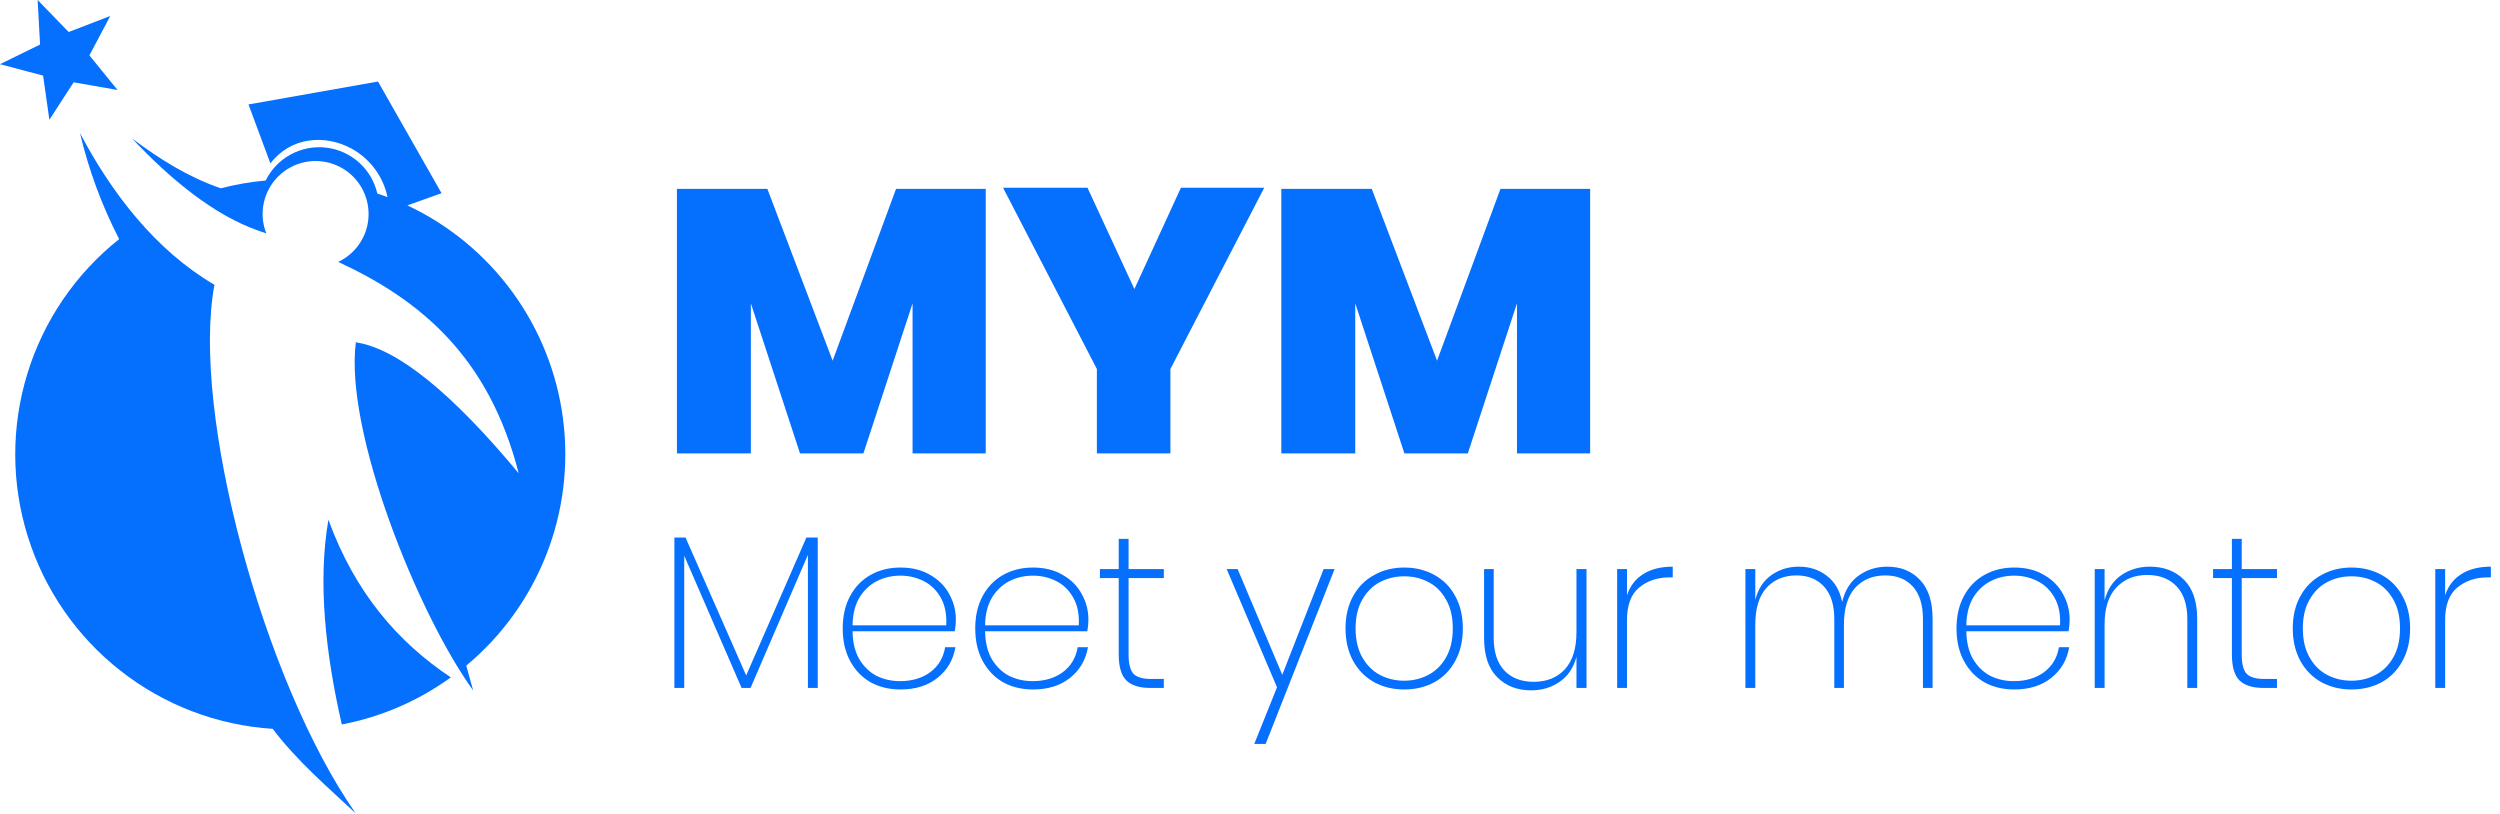
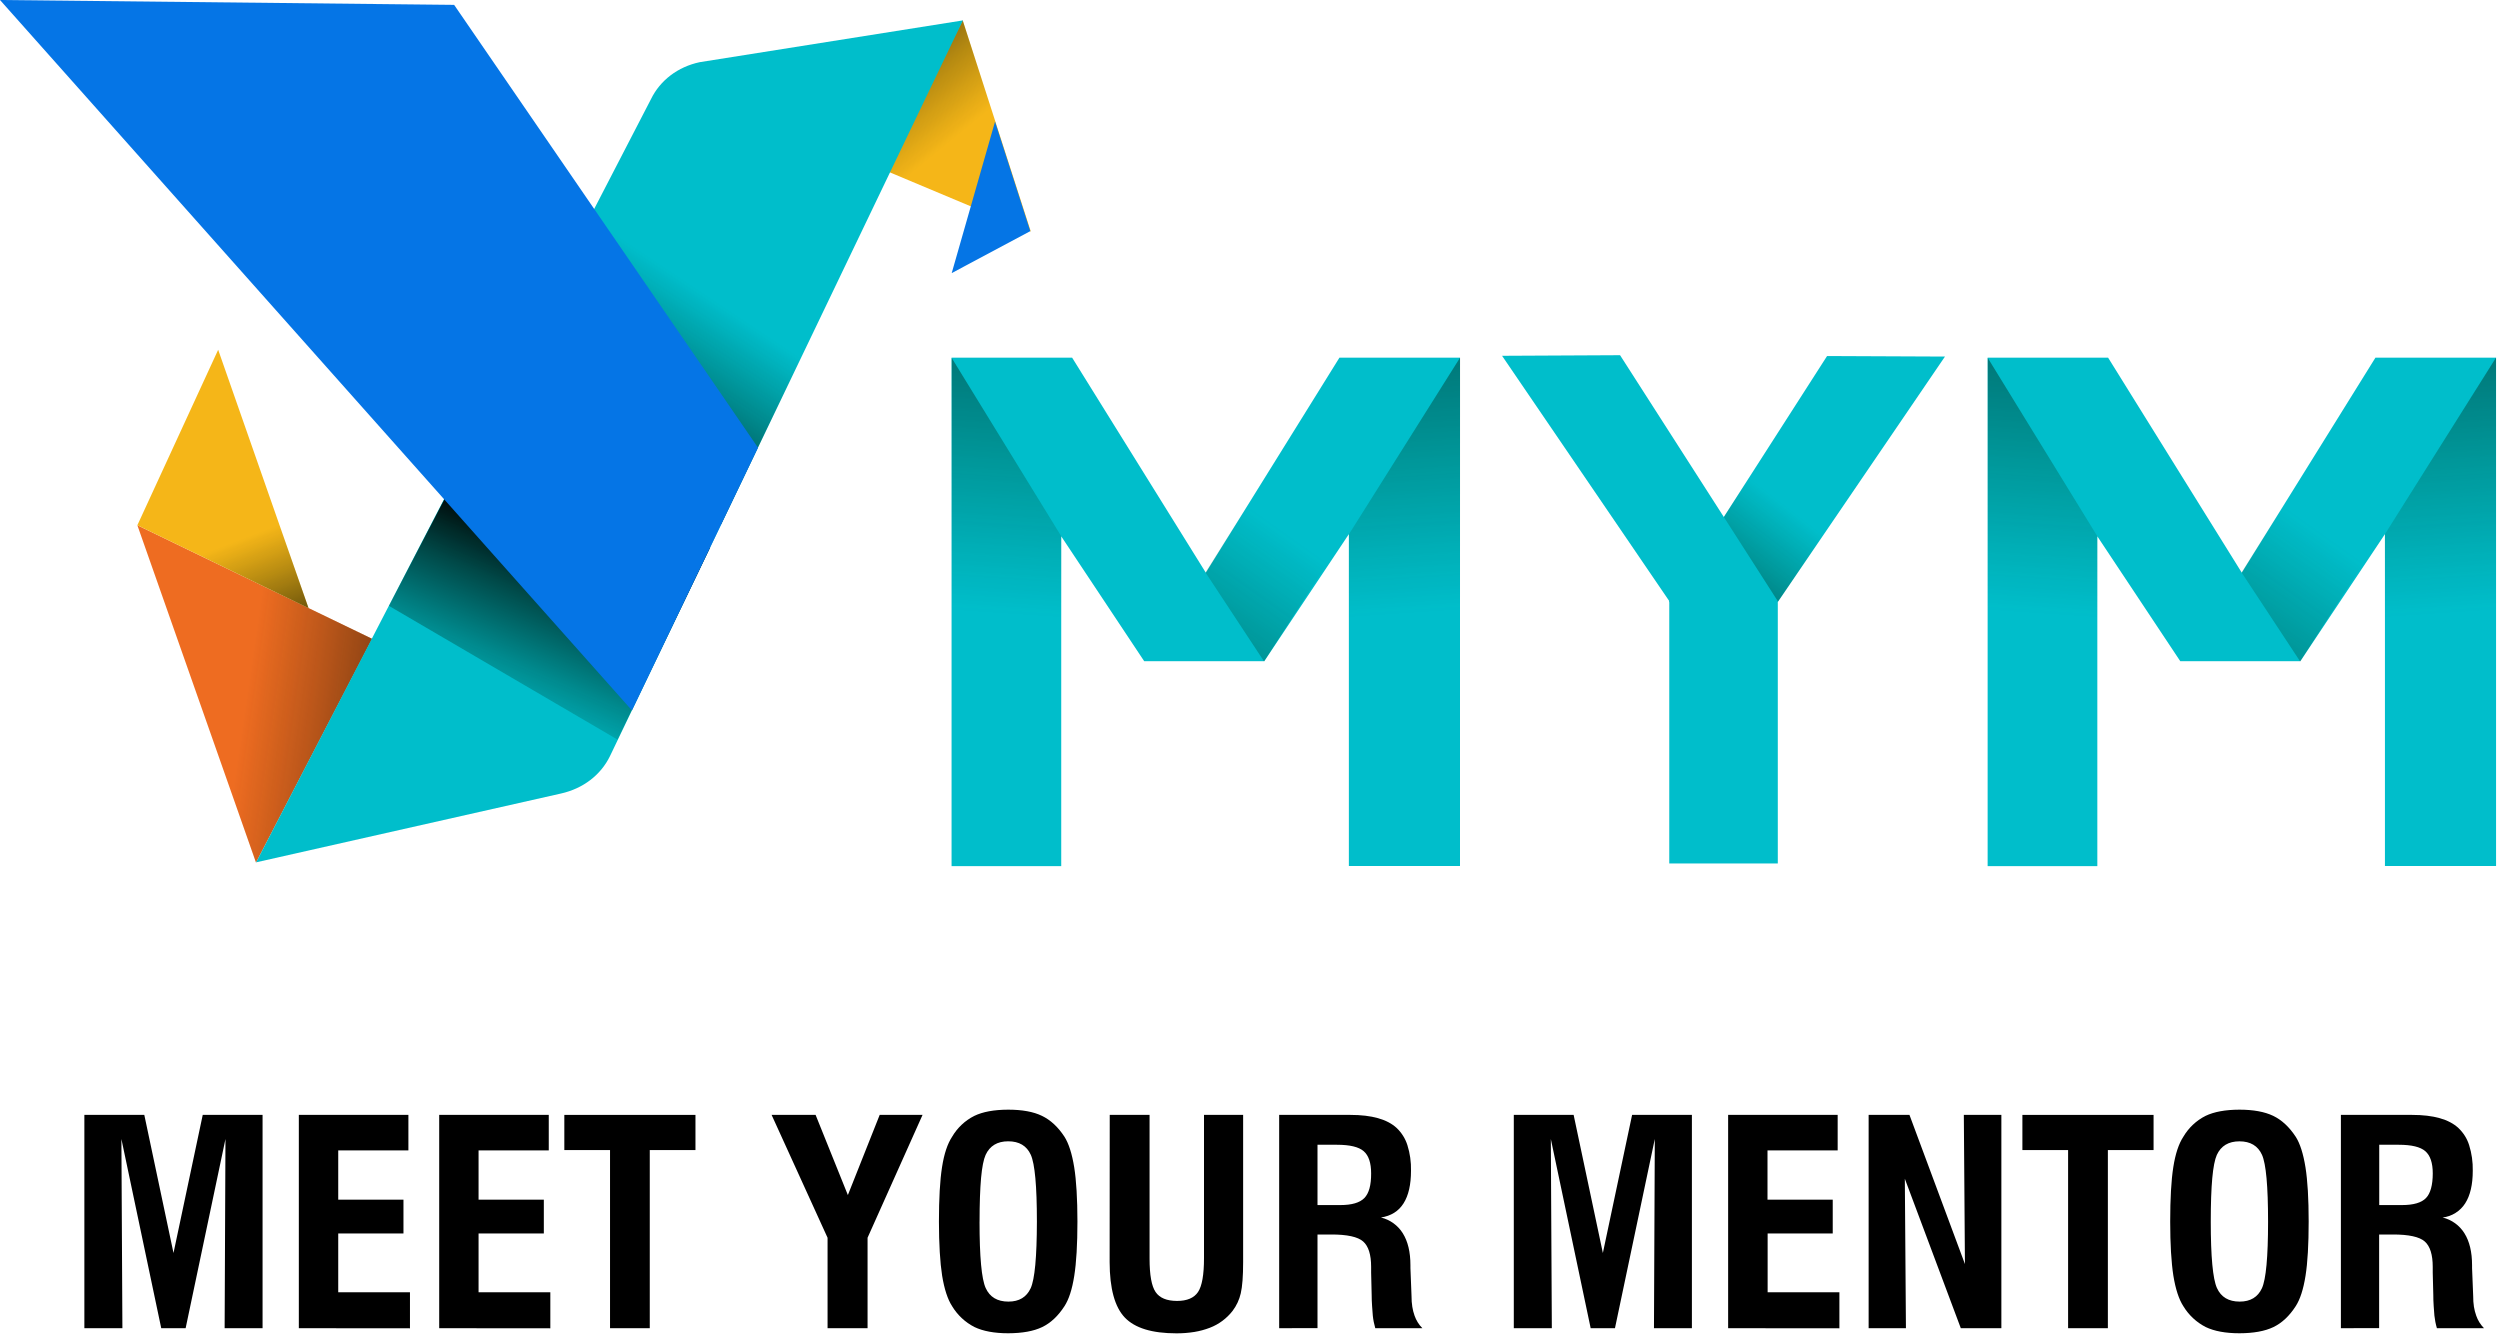
- <svg xmlns="http://www.w3.org/2000/svg" width="123" height="40" viewBox="0 0 123 40" fill="none">
-   <path d="M48.498 9.292V22.307H44.898V14.923L42.48 22.307H39.36L36.942 14.923V22.307H33.305V9.292H37.754L40.966 17.747L44.086 9.292H48.498Z" fill="#056FFE" />
-   <path d="M62.2 9.237L57.584 18.154V22.307H53.966V18.154L49.35 9.237H53.504L55.812 14.221L58.101 9.237H62.2Z" fill="#056FFE" />
-   <path d="M78.235 9.292V22.307H74.635V14.923L72.217 22.307H69.097L66.678 14.923V22.307H63.041V9.292H67.491L70.703 17.747L73.823 9.292H78.235Z" fill="#056FFE" />
-   <path d="M40.233 26.448V33.846H39.749V27.299L36.927 33.846H36.486L33.664 27.342V33.846H33.18V26.448H33.729L36.712 33.232L39.673 26.448H40.233Z" fill="#056FFE" />
-   <path d="M44.282 33.512C44.871 33.512 45.367 33.365 45.769 33.071C46.171 32.769 46.415 32.36 46.501 31.843H47.007C46.9 32.468 46.605 32.97 46.124 33.351C45.65 33.731 45.044 33.922 44.304 33.922C43.751 33.922 43.26 33.803 42.829 33.566C42.405 33.322 42.071 32.974 41.827 32.522C41.583 32.069 41.461 31.534 41.461 30.917C41.461 30.307 41.583 29.775 41.827 29.323C42.071 28.871 42.405 28.526 42.829 28.289C43.26 28.045 43.751 27.923 44.304 27.923C44.871 27.923 45.359 28.045 45.769 28.289C46.185 28.526 46.497 28.842 46.706 29.237C46.921 29.625 47.029 30.041 47.029 30.486C47.029 30.666 47.011 30.856 46.975 31.057H41.946C41.953 31.603 42.064 32.062 42.279 32.435C42.502 32.802 42.786 33.074 43.13 33.254C43.482 33.426 43.866 33.512 44.282 33.512ZM44.304 28.322C43.88 28.322 43.493 28.411 43.141 28.591C42.789 28.77 42.502 29.043 42.279 29.409C42.064 29.775 41.953 30.228 41.946 30.766H46.555C46.584 30.228 46.494 29.775 46.286 29.409C46.077 29.036 45.797 28.763 45.446 28.591C45.094 28.411 44.713 28.322 44.304 28.322Z" fill="#056FFE" />
-   <path d="M50.804 33.512C51.392 33.512 51.888 33.365 52.29 33.071C52.692 32.769 52.936 32.36 53.022 31.843H53.528C53.42 32.468 53.126 32.97 52.645 33.351C52.171 33.731 51.565 33.922 50.825 33.922C50.272 33.922 49.781 33.803 49.35 33.566C48.926 33.322 48.592 32.974 48.348 32.522C48.104 32.069 47.982 31.534 47.982 30.917C47.982 30.307 48.104 29.775 48.348 29.323C48.592 28.871 48.926 28.526 49.35 28.289C49.781 28.045 50.272 27.923 50.825 27.923C51.392 27.923 51.88 28.045 52.29 28.289C52.706 28.526 53.018 28.842 53.227 29.237C53.442 29.625 53.55 30.041 53.55 30.486C53.55 30.666 53.532 30.856 53.496 31.057H48.467C48.474 31.603 48.585 32.062 48.8 32.435C49.023 32.802 49.307 33.074 49.651 33.254C50.003 33.426 50.387 33.512 50.804 33.512ZM50.825 28.322C50.401 28.322 50.014 28.411 49.662 28.591C49.31 28.77 49.023 29.043 48.8 29.409C48.585 29.775 48.474 30.228 48.467 30.766H53.076C53.105 30.228 53.015 29.775 52.807 29.409C52.598 29.036 52.318 28.763 51.967 28.591C51.615 28.411 51.234 28.322 50.825 28.322Z" fill="#056FFE" />
-   <path d="M55.526 28.44V32.199C55.526 32.665 55.609 32.985 55.774 33.157C55.939 33.322 56.23 33.405 56.646 33.405H57.26V33.846H56.592C56.054 33.846 55.659 33.721 55.408 33.469C55.164 33.218 55.041 32.794 55.041 32.199V28.44H54.115V27.998H55.041V26.512H55.526V27.998H57.26V28.44H55.526Z" fill="#056FFE" />
-   <path d="M60.891 27.998L63.088 33.2L65.123 27.998H65.662L62.269 36.603H61.709L62.829 33.814L60.352 27.998H60.891Z" fill="#056FFE" />
-   <path d="M69.086 27.923C69.639 27.923 70.134 28.045 70.572 28.289C71.01 28.526 71.351 28.871 71.595 29.323C71.846 29.775 71.972 30.307 71.972 30.917C71.972 31.534 71.846 32.069 71.595 32.522C71.351 32.974 71.01 33.322 70.572 33.566C70.134 33.803 69.639 33.922 69.086 33.922C68.54 33.922 68.048 33.803 67.61 33.566C67.172 33.322 66.828 32.974 66.576 32.522C66.325 32.062 66.2 31.527 66.2 30.917C66.2 30.307 66.325 29.775 66.576 29.323C66.828 28.871 67.172 28.526 67.61 28.289C68.048 28.045 68.54 27.923 69.086 27.923ZM69.086 28.354C68.662 28.354 68.267 28.447 67.901 28.634C67.542 28.821 67.251 29.108 67.029 29.495C66.806 29.876 66.695 30.35 66.695 30.917C66.695 31.484 66.806 31.962 67.029 32.349C67.251 32.737 67.542 33.024 67.901 33.211C68.267 33.398 68.662 33.491 69.086 33.491C69.509 33.491 69.901 33.398 70.26 33.211C70.626 33.024 70.92 32.737 71.143 32.349C71.365 31.962 71.477 31.484 71.477 30.917C71.477 30.35 71.365 29.876 71.143 29.495C70.927 29.108 70.636 28.821 70.27 28.634C69.911 28.447 69.516 28.354 69.086 28.354Z" fill="#056FFE" />
-   <path d="M78.057 27.998V33.846H77.562V32.317C77.418 32.855 77.142 33.265 76.733 33.545C76.33 33.825 75.864 33.965 75.332 33.965C74.65 33.965 74.094 33.749 73.663 33.319C73.233 32.888 73.017 32.249 73.017 31.402V27.998H73.491V31.391C73.491 32.087 73.667 32.622 74.019 32.995C74.37 33.362 74.852 33.545 75.462 33.545C76.101 33.545 76.61 33.34 76.991 32.931C77.371 32.514 77.562 31.904 77.562 31.1V27.998H78.057Z" fill="#056FFE" />
-   <path d="M80.048 29.291C80.199 28.831 80.465 28.483 80.845 28.246C81.226 28.002 81.71 27.88 82.299 27.88V28.408H82.138C81.549 28.408 81.053 28.573 80.651 28.903C80.249 29.233 80.048 29.768 80.048 30.508V33.846H79.564V27.998H80.048V29.291Z" fill="#056FFE" />
-   <path d="M92.853 27.88C93.514 27.88 94.049 28.095 94.458 28.526C94.874 28.957 95.083 29.592 95.083 30.432V33.846H94.609V30.454C94.609 29.758 94.444 29.226 94.114 28.86C93.783 28.494 93.331 28.311 92.757 28.311C92.139 28.311 91.644 28.515 91.27 28.925C90.904 29.334 90.721 29.937 90.721 30.734V33.846H90.247V30.454C90.247 29.758 90.079 29.226 89.741 28.86C89.411 28.494 88.959 28.311 88.384 28.311C87.774 28.311 87.282 28.515 86.909 28.925C86.543 29.334 86.36 29.937 86.36 30.734V33.846H85.875V27.998H86.36V29.517C86.496 28.979 86.758 28.573 87.146 28.3C87.541 28.02 87.993 27.88 88.503 27.88C89.034 27.88 89.49 28.027 89.87 28.322C90.258 28.609 90.513 29.04 90.635 29.614C90.771 29.04 91.041 28.609 91.443 28.322C91.852 28.027 92.322 27.88 92.853 27.88Z" fill="#056FFE" />
-   <path d="M99.081 33.512C99.67 33.512 100.165 33.365 100.567 33.071C100.969 32.769 101.214 32.36 101.3 31.843H101.806C101.698 32.468 101.404 32.97 100.923 33.351C100.449 33.731 99.842 33.922 99.103 33.922C98.55 33.922 98.058 33.803 97.627 33.566C97.204 33.322 96.87 32.974 96.626 32.522C96.382 32.069 96.26 31.534 96.26 30.917C96.26 30.307 96.382 29.775 96.626 29.323C96.87 28.871 97.204 28.526 97.627 28.289C98.058 28.045 98.55 27.923 99.103 27.923C99.67 27.923 100.158 28.045 100.567 28.289C100.984 28.526 101.296 28.842 101.504 29.237C101.72 29.625 101.827 30.041 101.827 30.486C101.827 30.666 101.809 30.856 101.774 31.057H96.744C96.751 31.603 96.863 32.062 97.078 32.435C97.301 32.802 97.584 33.074 97.929 33.254C98.281 33.426 98.665 33.512 99.081 33.512ZM99.103 28.322C98.679 28.322 98.291 28.411 97.94 28.591C97.588 28.77 97.301 29.043 97.078 29.409C96.863 29.775 96.751 30.228 96.744 30.766H101.354C101.382 30.228 101.293 29.775 101.084 29.409C100.876 29.036 100.596 28.763 100.244 28.591C99.892 28.411 99.512 28.322 99.103 28.322Z" fill="#056FFE" />
-   <path d="M105.775 27.88C106.464 27.88 107.024 28.095 107.455 28.526C107.885 28.957 108.101 29.592 108.101 30.432V33.846H107.616V30.454C107.616 29.75 107.44 29.215 107.088 28.849C106.737 28.476 106.256 28.289 105.645 28.289C105.014 28.289 104.504 28.497 104.116 28.914C103.736 29.323 103.545 29.93 103.545 30.734V33.846H103.061V27.998H103.545V29.538C103.689 28.993 103.962 28.58 104.364 28.3C104.773 28.02 105.243 27.88 105.775 27.88Z" fill="#056FFE" />
-   <path d="M110.293 28.44V32.199C110.293 32.665 110.376 32.985 110.541 33.157C110.706 33.322 110.997 33.405 111.413 33.405H112.027V33.846H111.359C110.821 33.846 110.426 33.721 110.175 33.469C109.931 33.218 109.809 32.794 109.809 32.199V28.44H108.883V27.998H109.809V26.512H110.293V27.998H112.027V28.44H110.293Z" fill="#056FFE" />
-   <path d="M115.691 27.923C116.243 27.923 116.739 28.045 117.177 28.289C117.615 28.526 117.956 28.871 118.2 29.323C118.451 29.775 118.577 30.307 118.577 30.917C118.577 31.534 118.451 32.069 118.2 32.522C117.956 32.974 117.615 33.322 117.177 33.566C116.739 33.803 116.243 33.922 115.691 33.922C115.145 33.922 114.653 33.803 114.215 33.566C113.777 33.322 113.433 32.974 113.181 32.522C112.93 32.062 112.804 31.527 112.804 30.917C112.804 30.307 112.93 29.775 113.181 29.323C113.433 28.871 113.777 28.526 114.215 28.289C114.653 28.045 115.145 27.923 115.691 27.923ZM115.691 28.354C115.267 28.354 114.872 28.447 114.506 28.634C114.147 28.821 113.856 29.108 113.634 29.495C113.411 29.876 113.3 30.35 113.3 30.917C113.3 31.484 113.411 31.962 113.634 32.349C113.856 32.737 114.147 33.024 114.506 33.211C114.872 33.398 115.267 33.491 115.691 33.491C116.114 33.491 116.506 33.398 116.864 33.211C117.231 33.024 117.525 32.737 117.748 32.349C117.97 31.962 118.081 31.484 118.081 30.917C118.081 30.35 117.97 29.876 117.748 29.495C117.532 29.108 117.241 28.821 116.875 28.634C116.516 28.447 116.121 28.354 115.691 28.354Z" fill="#056FFE" />
-   <path d="M120.3 29.291C120.451 28.831 120.717 28.483 121.097 28.246C121.478 28.002 121.963 27.88 122.551 27.88V28.408H122.39C121.801 28.408 121.306 28.573 120.904 28.903C120.501 29.233 120.3 29.768 120.3 30.508V33.846H119.816V27.998H120.3V29.291Z" fill="#056FFE" />
-   <path fill-rule="evenodd" clip-rule="evenodd" d="M17.483 40C16.235 38.833 14.591 37.422 13.417 35.859C10.689 35.684 8.077 34.688 5.927 33C3.776 31.312 2.188 29.013 1.37 26.404C0.552 23.796 0.543 21.001 1.345 18.388C2.147 15.774 3.722 13.465 5.862 11.764C5.009 10.11 4.362 8.357 3.935 6.545C5.487 9.498 7.657 12.318 10.551 14.012C9.379 20.285 12.991 33.572 17.489 40" fill="#056FFE" />
-   <path fill-rule="evenodd" clip-rule="evenodd" d="M22.186 33.322C20.589 34.482 18.755 35.274 16.816 35.644C16.021 32.155 15.625 28.659 16.157 25.571C17.466 29.16 19.579 31.598 22.186 33.331" fill="#056FFE" />
-   <path fill-rule="evenodd" clip-rule="evenodd" d="M18.565 9.521C18.734 9.576 18.901 9.638 19.066 9.7C18.962 9.198 18.75 8.725 18.445 8.313C18.141 7.902 17.75 7.561 17.301 7.314C16.022 6.614 14.325 6.707 13.304 8.04L12.226 5.139L18.597 4.011L21.724 9.505L20.044 10.105C22.103 11.074 23.884 12.546 25.223 14.386C26.562 16.226 27.416 18.374 27.704 20.632C27.993 22.889 27.708 25.183 26.875 27.3C26.042 29.418 24.689 31.292 22.94 32.748L23.279 33.97C20.559 30.207 16.947 21.233 17.507 16.842C19.568 17.149 22.269 19.376 25.52 23.286C24.052 17.563 20.712 14.773 16.642 12.886C17.102 12.669 17.487 12.322 17.752 11.888C18.017 11.455 18.15 10.953 18.133 10.445C18.117 9.937 17.953 9.445 17.66 9.029C17.368 8.613 16.96 8.292 16.488 8.105C16.015 7.918 15.498 7.873 15.001 7.975C14.503 8.078 14.046 8.324 13.686 8.683C13.326 9.042 13.079 9.498 12.975 9.995C12.871 10.493 12.915 11.01 13.101 11.483L12.739 11.357C10.58 10.615 8.424 8.864 6.496 6.81C7.84 7.822 9.259 8.711 10.862 9.265C11.586 9.076 12.325 8.948 13.071 8.882C13.338 8.338 13.768 7.891 14.3 7.601C14.833 7.311 15.442 7.193 16.044 7.263C16.646 7.333 17.212 7.588 17.663 7.993C18.115 8.398 18.43 8.932 18.565 9.523" fill="#056FFE" />
-   <path fill-rule="evenodd" clip-rule="evenodd" d="M1.852 0L3.379 1.575L5.426 0.785L4.398 2.724L5.783 4.427L3.622 4.05L2.429 5.893L2.12 3.72L0 3.157L1.971 2.191L1.852 0Z" fill="#056FFE" />
+ <svg xmlns="http://www.w3.org/2000/svg" width="75" height="40" viewBox="0 0 75 40" fill="none">
+   <path d="M2.531 39.846V33.447H4.329L5.205 37.59L6.082 33.447H7.877V39.846H6.739L6.764 34.17L5.569 39.846H4.837L3.642 34.17L3.672 39.846H2.531Z" fill="black" />
+   <path d="M8.965 39.846V33.447H12.252V34.511H10.147V35.99H12.104V37.004H10.147V38.768H12.299V39.849L8.965 39.846Z" fill="black" />
+   <path d="M13.176 39.846V33.447H16.463V34.511H14.357V35.99H16.315V37.004H14.357V38.768H16.51V39.849L13.176 39.846Z" fill="black" />
+   <path d="M18.301 39.846V34.502H16.93V33.447H20.864V34.502H19.493V39.846H18.301Z" fill="black" />
+   <path d="M24.827 39.846V37.133L23.148 33.447H24.468L25.436 35.852L26.391 33.446H27.677L26.027 37.132V39.845L24.827 39.846Z" fill="black" />
+   <path d="M28.168 36.649C28.168 35.956 28.199 35.411 28.261 35.014C28.323 34.616 28.424 34.313 28.563 34.103C28.719 33.836 28.949 33.618 29.226 33.478C29.484 33.353 29.824 33.291 30.245 33.29C30.666 33.29 31.004 33.352 31.257 33.475C31.516 33.599 31.741 33.808 31.933 34.101C32.062 34.304 32.161 34.611 32.227 35.024C32.258 35.218 32.282 35.452 32.298 35.726C32.314 36 32.323 36.306 32.323 36.644C32.323 37.334 32.291 37.879 32.227 38.279C32.164 38.68 32.066 38.983 31.933 39.187C31.743 39.481 31.52 39.69 31.264 39.813C31.007 39.936 30.668 39.997 30.245 39.998C29.83 39.998 29.493 39.935 29.234 39.811C28.956 39.669 28.724 39.452 28.563 39.185C28.43 38.98 28.33 38.675 28.264 38.271C28.233 38.074 28.209 37.839 28.193 37.564C28.177 37.29 28.168 36.985 28.168 36.649ZM29.386 36.649C29.386 37.704 29.447 38.368 29.57 38.64C29.694 38.913 29.921 39.048 30.253 39.048C30.575 39.048 30.797 38.914 30.92 38.647C31.043 38.379 31.105 37.713 31.107 36.649C31.107 35.582 31.046 34.914 30.924 34.644C30.802 34.374 30.576 34.239 30.246 34.239C29.92 34.239 29.694 34.375 29.569 34.646C29.508 34.78 29.462 35.011 29.432 35.34C29.403 35.669 29.387 36.105 29.387 36.649H29.386Z" fill="black" />
+   <path d="M33.292 33.447H34.487V37.76C34.487 38.25 34.547 38.584 34.668 38.761C34.788 38.938 35.002 39.027 35.31 39.028C35.611 39.028 35.822 38.938 35.941 38.76C36.061 38.581 36.12 38.242 36.12 37.743V33.447H37.294V37.864C37.294 38.288 37.27 38.599 37.223 38.799C37.18 38.99 37.096 39.17 36.978 39.326C36.801 39.554 36.565 39.73 36.295 39.833C36.146 39.89 35.992 39.932 35.834 39.958C35.654 39.987 35.472 40.001 35.29 40C34.561 40 34.046 39.842 33.744 39.526C33.443 39.21 33.291 38.656 33.289 37.864L33.292 33.447Z" fill="black" />
+   <path d="M38.375 39.846V33.447H40.51C41.155 33.447 41.619 33.578 41.903 33.842C42.05 33.983 42.16 34.159 42.222 34.354C42.3 34.602 42.336 34.861 42.33 35.121C42.33 35.538 42.256 35.865 42.106 36.101C41.957 36.337 41.731 36.478 41.429 36.525C41.702 36.591 41.938 36.762 42.085 37C42.237 37.243 42.313 37.562 42.313 37.959V38.042L42.346 38.889C42.345 38.994 42.353 39.099 42.369 39.203C42.383 39.294 42.406 39.384 42.437 39.471C42.486 39.611 42.565 39.739 42.67 39.845H41.258C41.222 39.721 41.197 39.595 41.184 39.467C41.178 39.406 41.171 39.313 41.163 39.188C41.154 39.063 41.15 38.95 41.15 38.847L41.134 38.178V38.007C41.134 37.639 41.054 37.385 40.895 37.245C40.736 37.104 40.415 37.034 39.933 37.035H39.525V39.843L38.375 39.846ZM39.525 36.152H40.212C40.553 36.152 40.792 36.082 40.93 35.942C41.068 35.802 41.136 35.556 41.134 35.203C41.134 34.887 41.06 34.665 40.911 34.536C40.763 34.407 40.496 34.343 40.111 34.343H39.525V36.152Z" fill="black" />
+   <path d="M45.414 39.846V33.447H47.209L48.086 37.59L48.963 33.447H50.757V39.846H49.619L49.644 34.17L48.449 39.846H47.72L46.525 34.17L46.555 39.846H45.414Z" fill="black" />
+   <path d="M51.844 39.846V33.447H55.13V34.511H53.025V35.99H54.982V37.004H53.029V38.768H55.182V39.849L51.844 39.846Z" fill="black" />
+   <path d="M56.059 39.846V33.447H57.284L58.948 37.922L58.915 33.447H60.041V39.846H58.824L57.145 35.362L57.178 39.846H56.059Z" fill="black" />
+   <path d="M62.043 39.846V34.502H60.672V33.447H64.607V34.502H63.236V39.846H62.043Z" fill="black" />
+   <path d="M65.106 36.649C65.106 35.956 65.137 35.411 65.199 35.014C65.261 34.616 65.362 34.313 65.5 34.103C65.657 33.836 65.887 33.618 66.163 33.478C66.422 33.353 66.762 33.291 67.183 33.29C67.6 33.29 67.938 33.352 68.195 33.475C68.452 33.599 68.677 33.807 68.87 34.101C69.001 34.304 69.099 34.611 69.165 35.024C69.196 35.218 69.219 35.452 69.236 35.726C69.252 36 69.26 36.306 69.26 36.644C69.26 37.334 69.229 37.879 69.165 38.279C69.101 38.68 69.003 38.983 68.87 39.187C68.681 39.481 68.457 39.69 68.201 39.813C67.945 39.936 67.605 39.997 67.183 39.998C66.766 39.998 66.429 39.935 66.171 39.811C65.894 39.669 65.661 39.452 65.5 39.185C65.367 38.98 65.267 38.675 65.201 38.271C65.17 38.074 65.147 37.839 65.13 37.564C65.114 37.29 65.106 36.985 65.106 36.649ZM66.323 36.649C66.323 37.704 66.385 38.368 66.508 38.64C66.631 38.913 66.859 39.048 67.191 39.048C67.512 39.048 67.735 38.914 67.858 38.647C67.98 38.379 68.042 37.714 68.042 36.65C68.042 35.584 67.981 34.915 67.86 34.645C67.738 34.375 67.512 34.24 67.183 34.24C66.856 34.24 66.63 34.376 66.505 34.647C66.444 34.783 66.398 35.016 66.368 35.346C66.338 35.675 66.323 36.11 66.323 36.649Z" fill="black" />
+   <path d="M70.227 39.846V33.447H72.362C73.007 33.447 73.471 33.578 73.754 33.842C73.902 33.983 74.013 34.159 74.074 34.354C74.152 34.602 74.188 34.861 74.183 35.121C74.183 35.538 74.107 35.865 73.955 36.101C73.881 36.218 73.781 36.316 73.664 36.389C73.547 36.463 73.415 36.509 73.278 36.525C73.551 36.591 73.787 36.762 73.934 37C74.086 37.243 74.162 37.562 74.162 37.959V38.042L74.196 38.889C74.195 38.994 74.202 39.099 74.218 39.203C74.233 39.294 74.255 39.384 74.287 39.471C74.335 39.611 74.415 39.739 74.519 39.845H73.107C73.07 39.721 73.046 39.595 73.032 39.467C73.026 39.406 73.019 39.313 73.011 39.188C73.002 39.063 72.999 38.95 72.999 38.847L72.982 38.178V38.007C72.982 37.639 72.902 37.385 72.743 37.245C72.584 37.104 72.263 37.034 71.781 37.035H71.374V39.843L70.227 39.846ZM71.377 36.152H72.06C72.404 36.152 72.644 36.082 72.779 35.942C72.914 35.802 72.982 35.556 72.983 35.203C72.983 34.887 72.908 34.665 72.76 34.536C72.612 34.407 72.346 34.343 71.964 34.343H71.377V36.152Z" fill="black" />
+   <path d="M7.68 25.877L11.166 19.165L4.121 15.758L7.68 25.877Z" fill="#EE6C21" />
+   <path d="M4.121 15.757L9.256 18.243L6.545 10.493L4.121 15.757Z" fill="#F5B618" />
+   <path style="mix-blend-mode:multiply" d="M4.121 15.757L9.256 18.243L6.545 10.493L4.121 15.757Z" fill="url(#paint0_linear_3894_7082)" />
+   <path style="mix-blend-mode:multiply" d="M7.68 25.877L11.166 19.165L4.121 15.758L7.68 25.877Z" fill="url(#paint1_linear_3894_7082)" />
+   <path d="M28.882 0.611L26.566 5.117L30.925 6.946L28.882 0.611Z" fill="#F5B618" />
+   <path style="mix-blend-mode:multiply" d="M28.878 0.605L26.562 5.11L30.922 6.939L28.878 0.605Z" fill="url(#paint2_linear_3894_7082)" />
+   <path d="M28.887 0.612L18.299 22.684C18.024 23.25 17.492 23.657 16.832 23.805L7.684 25.87L19.528 2.977C19.802 2.412 20.335 2.004 20.992 1.865L28.887 0.612Z" fill="#00BECB" />
+   <path d="M29.851 3.649L30.909 6.934L28.551 8.193L29.851 3.649Z" fill="#0575E5" />
+   <path style="mix-blend-mode:multiply" d="M16.691 8.415L21.623 15.747L24.736 9.264L18.599 4.865L16.691 8.415Z" fill="url(#paint3_linear_3894_7082)" />
+   <path style="mix-blend-mode:multiply" d="M13.531 14.595L21.303 16.427L18.527 22.189L11.668 18.176L13.531 14.595Z" fill="url(#paint4_linear_3894_7082)" />
+   <path d="M22.74 13.43L18.959 21.313L0 0L13.624 0.146L22.74 13.43Z" fill="#0575E6" />
+   <path d="M40.183 10.73L36.174 17.18L32.164 10.73H28.547V25.983H31.837V16.09L34.326 19.836H37.928L40.466 16.024V25.98H43.8V10.73H40.183Z" fill="#00BECB" />
+   <path style="mix-blend-mode:multiply" opacity="0.7" d="M43.802 25.983V10.73L40.469 16.026V25.983H43.802Z" fill="url(#paint5_linear_3894_7082)" />
+   <path style="mix-blend-mode:multiply" opacity="0.7" d="M31.839 16.089L28.551 10.738V25.992H31.838L31.839 16.089Z" fill="url(#paint6_linear_3894_7082)" />
+   <path style="mix-blend-mode:multiply" opacity="0.7" d="M43.8 10.73H40.184L36.164 17.173L37.923 19.844L43.8 10.73Z" fill="url(#paint7_linear_3894_7082)" />
+   <path d="M71.263 10.73L67.253 17.18L63.243 10.73H59.629V25.983H62.92V16.09L65.408 19.836H69.01L71.548 16.024V25.98H74.882V10.73H71.263Z" fill="#00BECB" />
+   <path style="mix-blend-mode:multiply" opacity="0.7" d="M74.88 25.983V10.73L71.547 16.026V25.983H74.88Z" fill="url(#paint8_linear_3894_7082)" />
+   <path style="mix-blend-mode:multiply" opacity="0.7" d="M62.921 16.089L59.633 10.738V25.992H62.92L62.921 16.089Z" fill="url(#paint9_linear_3894_7082)" />
+   <path style="mix-blend-mode:multiply" opacity="0.7" d="M74.882 10.73H71.266L67.246 17.173L69.005 19.844L74.882 10.73Z" fill="url(#paint10_linear_3894_7082)" />
+   <path d="M54.812 10.681L50.078 18.061L53.335 18.056L58.349 10.697L54.812 10.681Z" fill="#00BECB" />
+   <path style="mix-blend-mode:multiply" opacity="0.7" d="M54.812 10.681L50.078 18.061L53.335 18.056L58.349 10.697L54.812 10.681Z" fill="url(#paint11_linear_3894_7082)" />
+   <path d="M53.334 18.036V25.904H50.078V18.032L45.062 10.674L48.602 10.656L53.332 18.032L53.334 18.036Z" fill="#00BECB" />
+   <defs>
+     <linearGradient id="paint0_linear_3894_7082" x1="8.596" y1="21.618" x2="5.933" y2="14.688" gradientUnits="userSpaceOnUse">
+       <stop offset="0.13" />
+       <stop offset="0.75" stop-color="#253A1A" stop-opacity="0" />
+     </linearGradient>
+     <linearGradient id="paint1_linear_3894_7082" x1="17.403" y1="22.503" x2="4.02" y2="20.557" gradientUnits="userSpaceOnUse">
+       <stop offset="0.13" />
+       <stop offset="0.75" stop-color="#253A1A" stop-opacity="0" />
+     </linearGradient>
+     <linearGradient id="paint2_linear_3894_7082" x1="23.793" y1="-1.931" x2="30.361" y2="6.081" gradientUnits="userSpaceOnUse">
+       <stop offset="0.13" />
+       <stop offset="0.75" stop-color="#253A1A" stop-opacity="0" />
+     </linearGradient>
+     <linearGradient id="paint3_linear_3894_7082" x1="16.522" y1="15.705" x2="22.653" y2="6.493" gradientUnits="userSpaceOnUse">
+       <stop offset="0.13" />
+       <stop offset="0.75" stop-color="#253A1A" stop-opacity="0" />
+     </linearGradient>
+     <linearGradient id="paint4_linear_3894_7082" x1="17.567" y1="15.101" x2="13.765" y2="23.828" gradientUnits="userSpaceOnUse">
+       <stop offset="0.13" />
+       <stop offset="0.75" stop-color="#253A1A" stop-opacity="0" />
+     </linearGradient>
+     <linearGradient id="paint5_linear_3894_7082" x1="41.077" y1="2.586" x2="42.494" y2="23.698" gradientUnits="userSpaceOnUse">
+       <stop offset="0.13" />
+       <stop offset="0.75" stop-color="#1B3A00" stop-opacity="0" />
+     </linearGradient>
+     <linearGradient id="paint6_linear_3894_7082" x1="31.253" y1="2.593" x2="29.835" y2="23.705" gradientUnits="userSpaceOnUse">
+       <stop offset="0.13" />
+       <stop offset="0.75" stop-color="#1B3A00" stop-opacity="0" />
+     </linearGradient>
+     <linearGradient id="paint7_linear_3894_7082" x1="31.697" y1="25.655" x2="40.851" y2="12.754" gradientUnits="userSpaceOnUse">
+       <stop offset="0.13" />
+       <stop offset="0.75" stop-color="#1B3A00" stop-opacity="0" />
+     </linearGradient>
+     <linearGradient id="paint8_linear_3894_7082" x1="72.155" y1="2.586" x2="73.572" y2="23.698" gradientUnits="userSpaceOnUse">
+       <stop offset="0.13" />
+       <stop offset="0.75" stop-color="#1B3A00" stop-opacity="0" />
+     </linearGradient>
+     <linearGradient id="paint9_linear_3894_7082" x1="62.335" y1="2.593" x2="60.917" y2="23.705" gradientUnits="userSpaceOnUse">
+       <stop offset="0.13" />
+       <stop offset="0.75" stop-color="#1B3A00" stop-opacity="0" />
+     </linearGradient>
+     <linearGradient id="paint10_linear_3894_7082" x1="62.779" y1="25.655" x2="71.933" y2="12.754" gradientUnits="userSpaceOnUse">
+       <stop offset="0.13" />
+       <stop offset="0.75" stop-color="#1B3A00" stop-opacity="0" />
+     </linearGradient>
+     <linearGradient id="paint11_linear_3894_7082" x1="49.587" y1="20.142" x2="54.799" y2="13.436" gradientUnits="userSpaceOnUse">
+       <stop offset="0.13" />
+       <stop offset="0.75" stop-color="#1B3A00" stop-opacity="0" />
+     </linearGradient>
+   </defs>
</svg>
